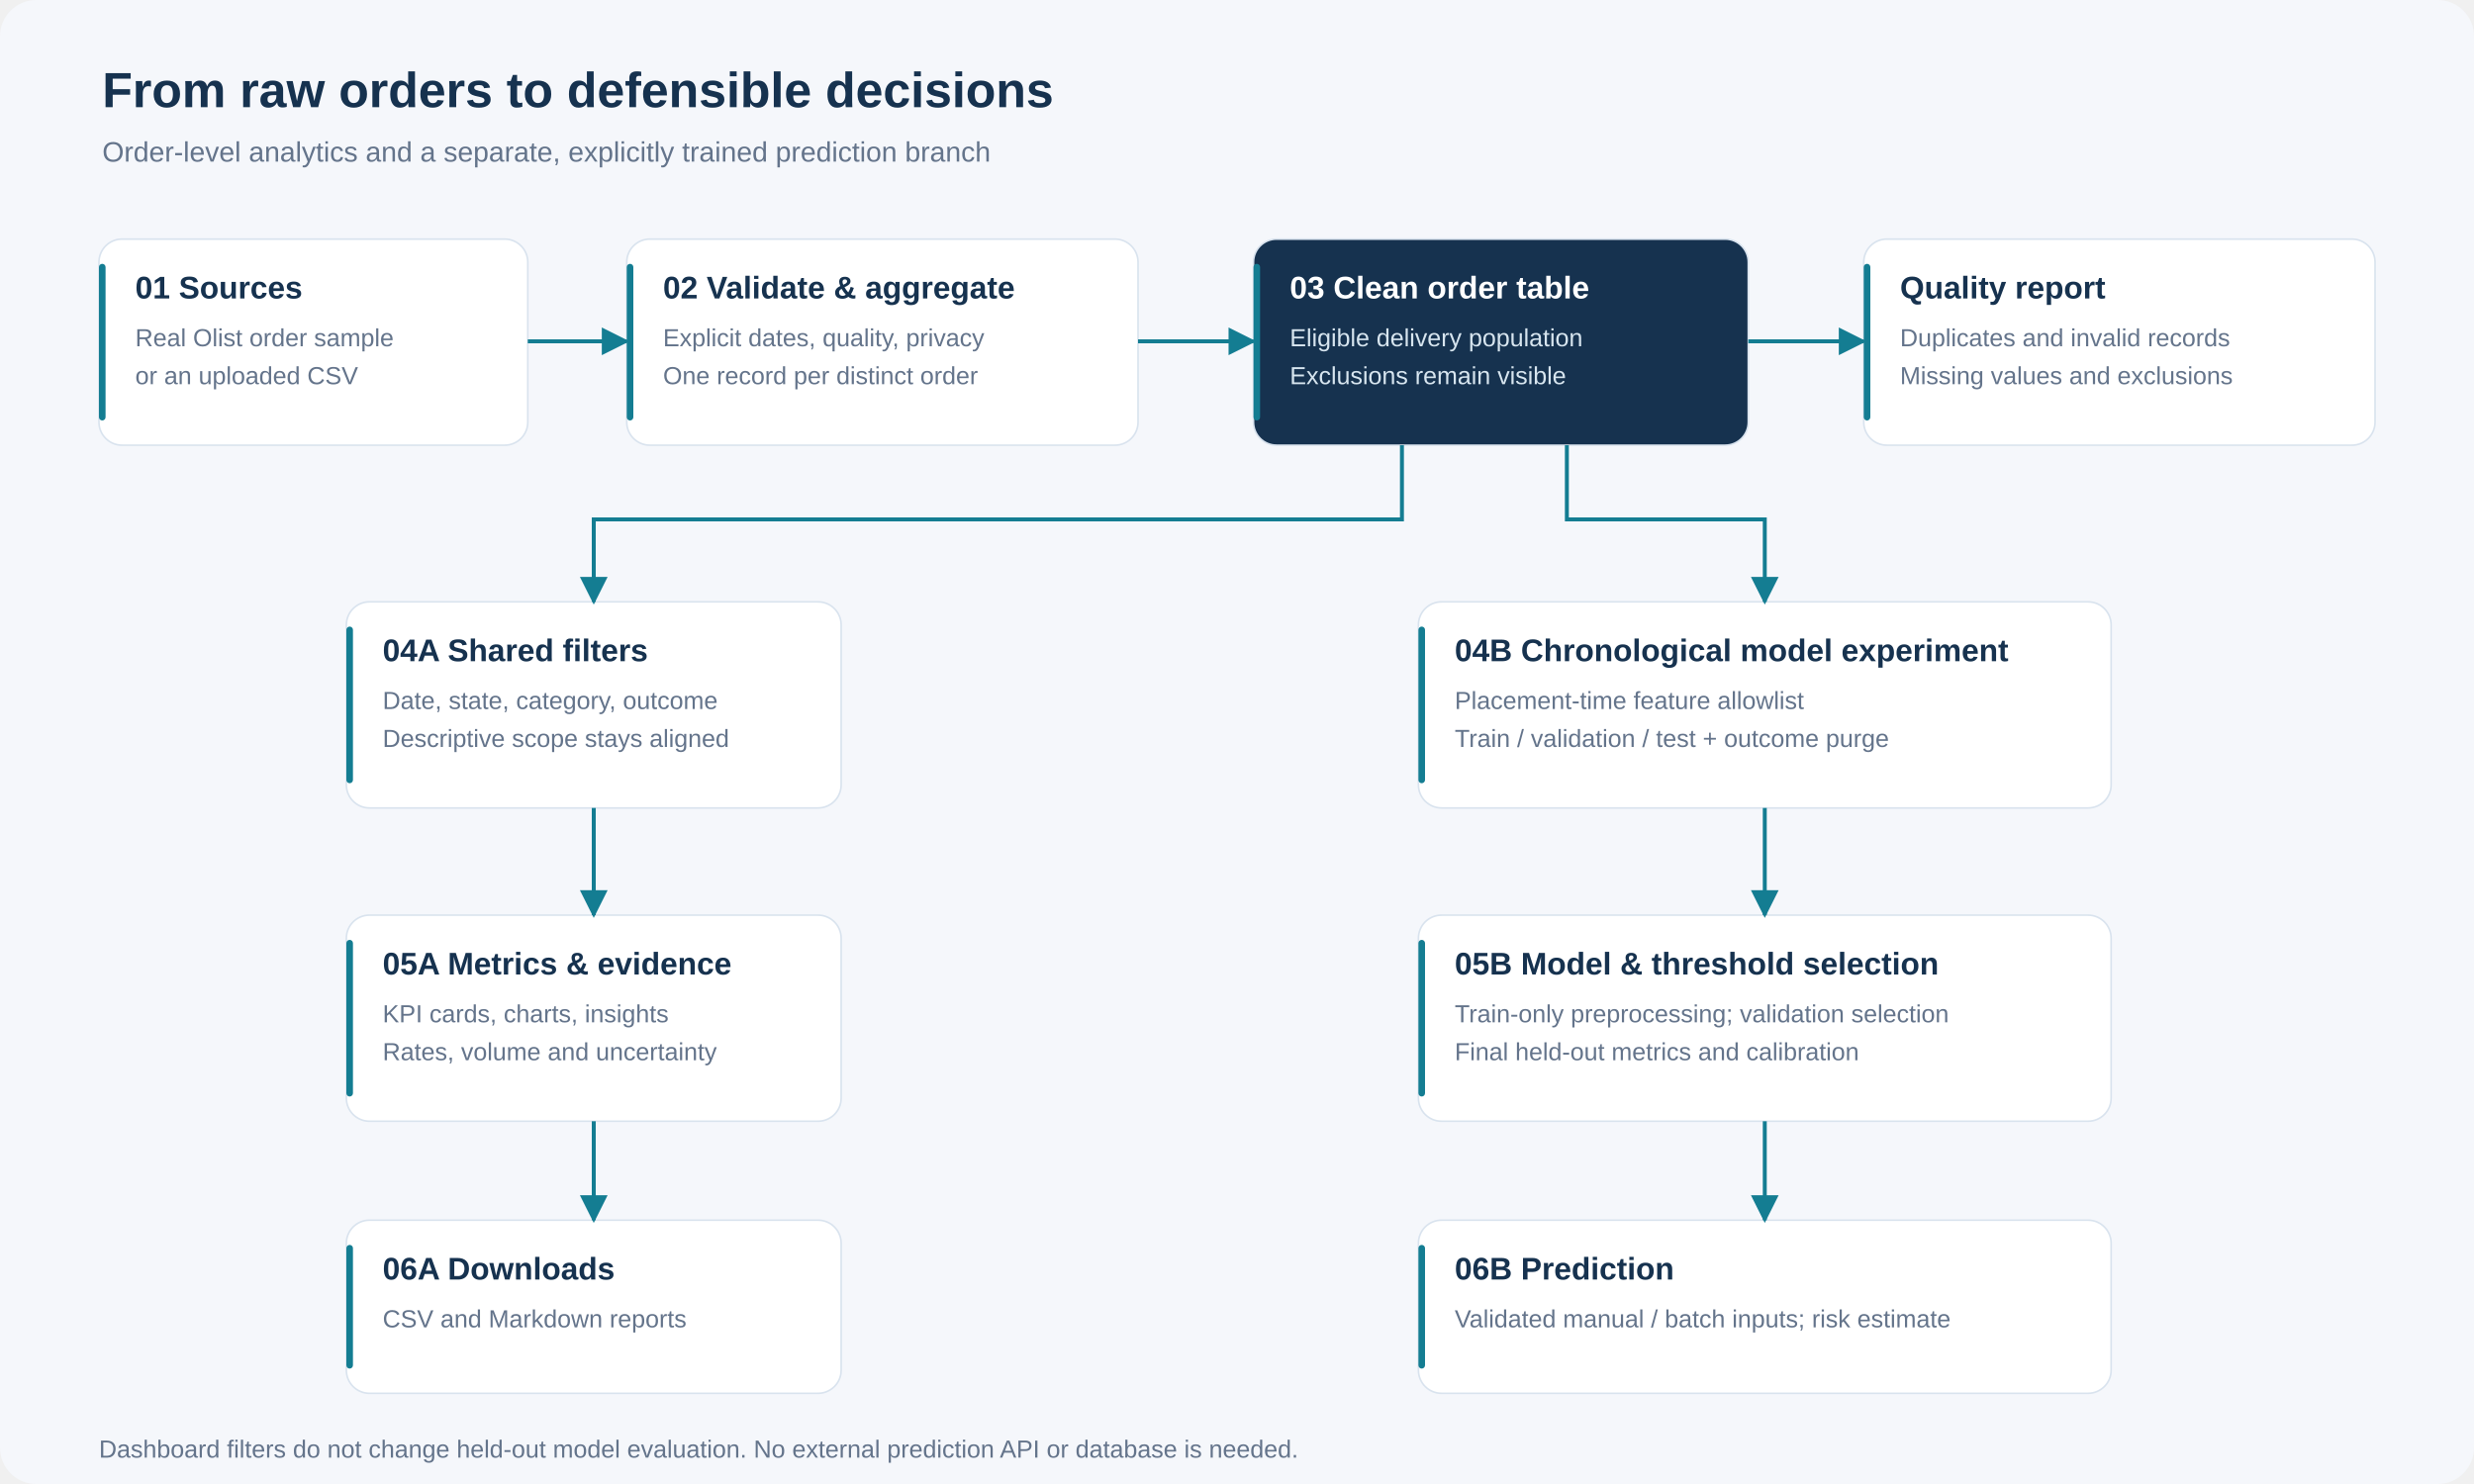
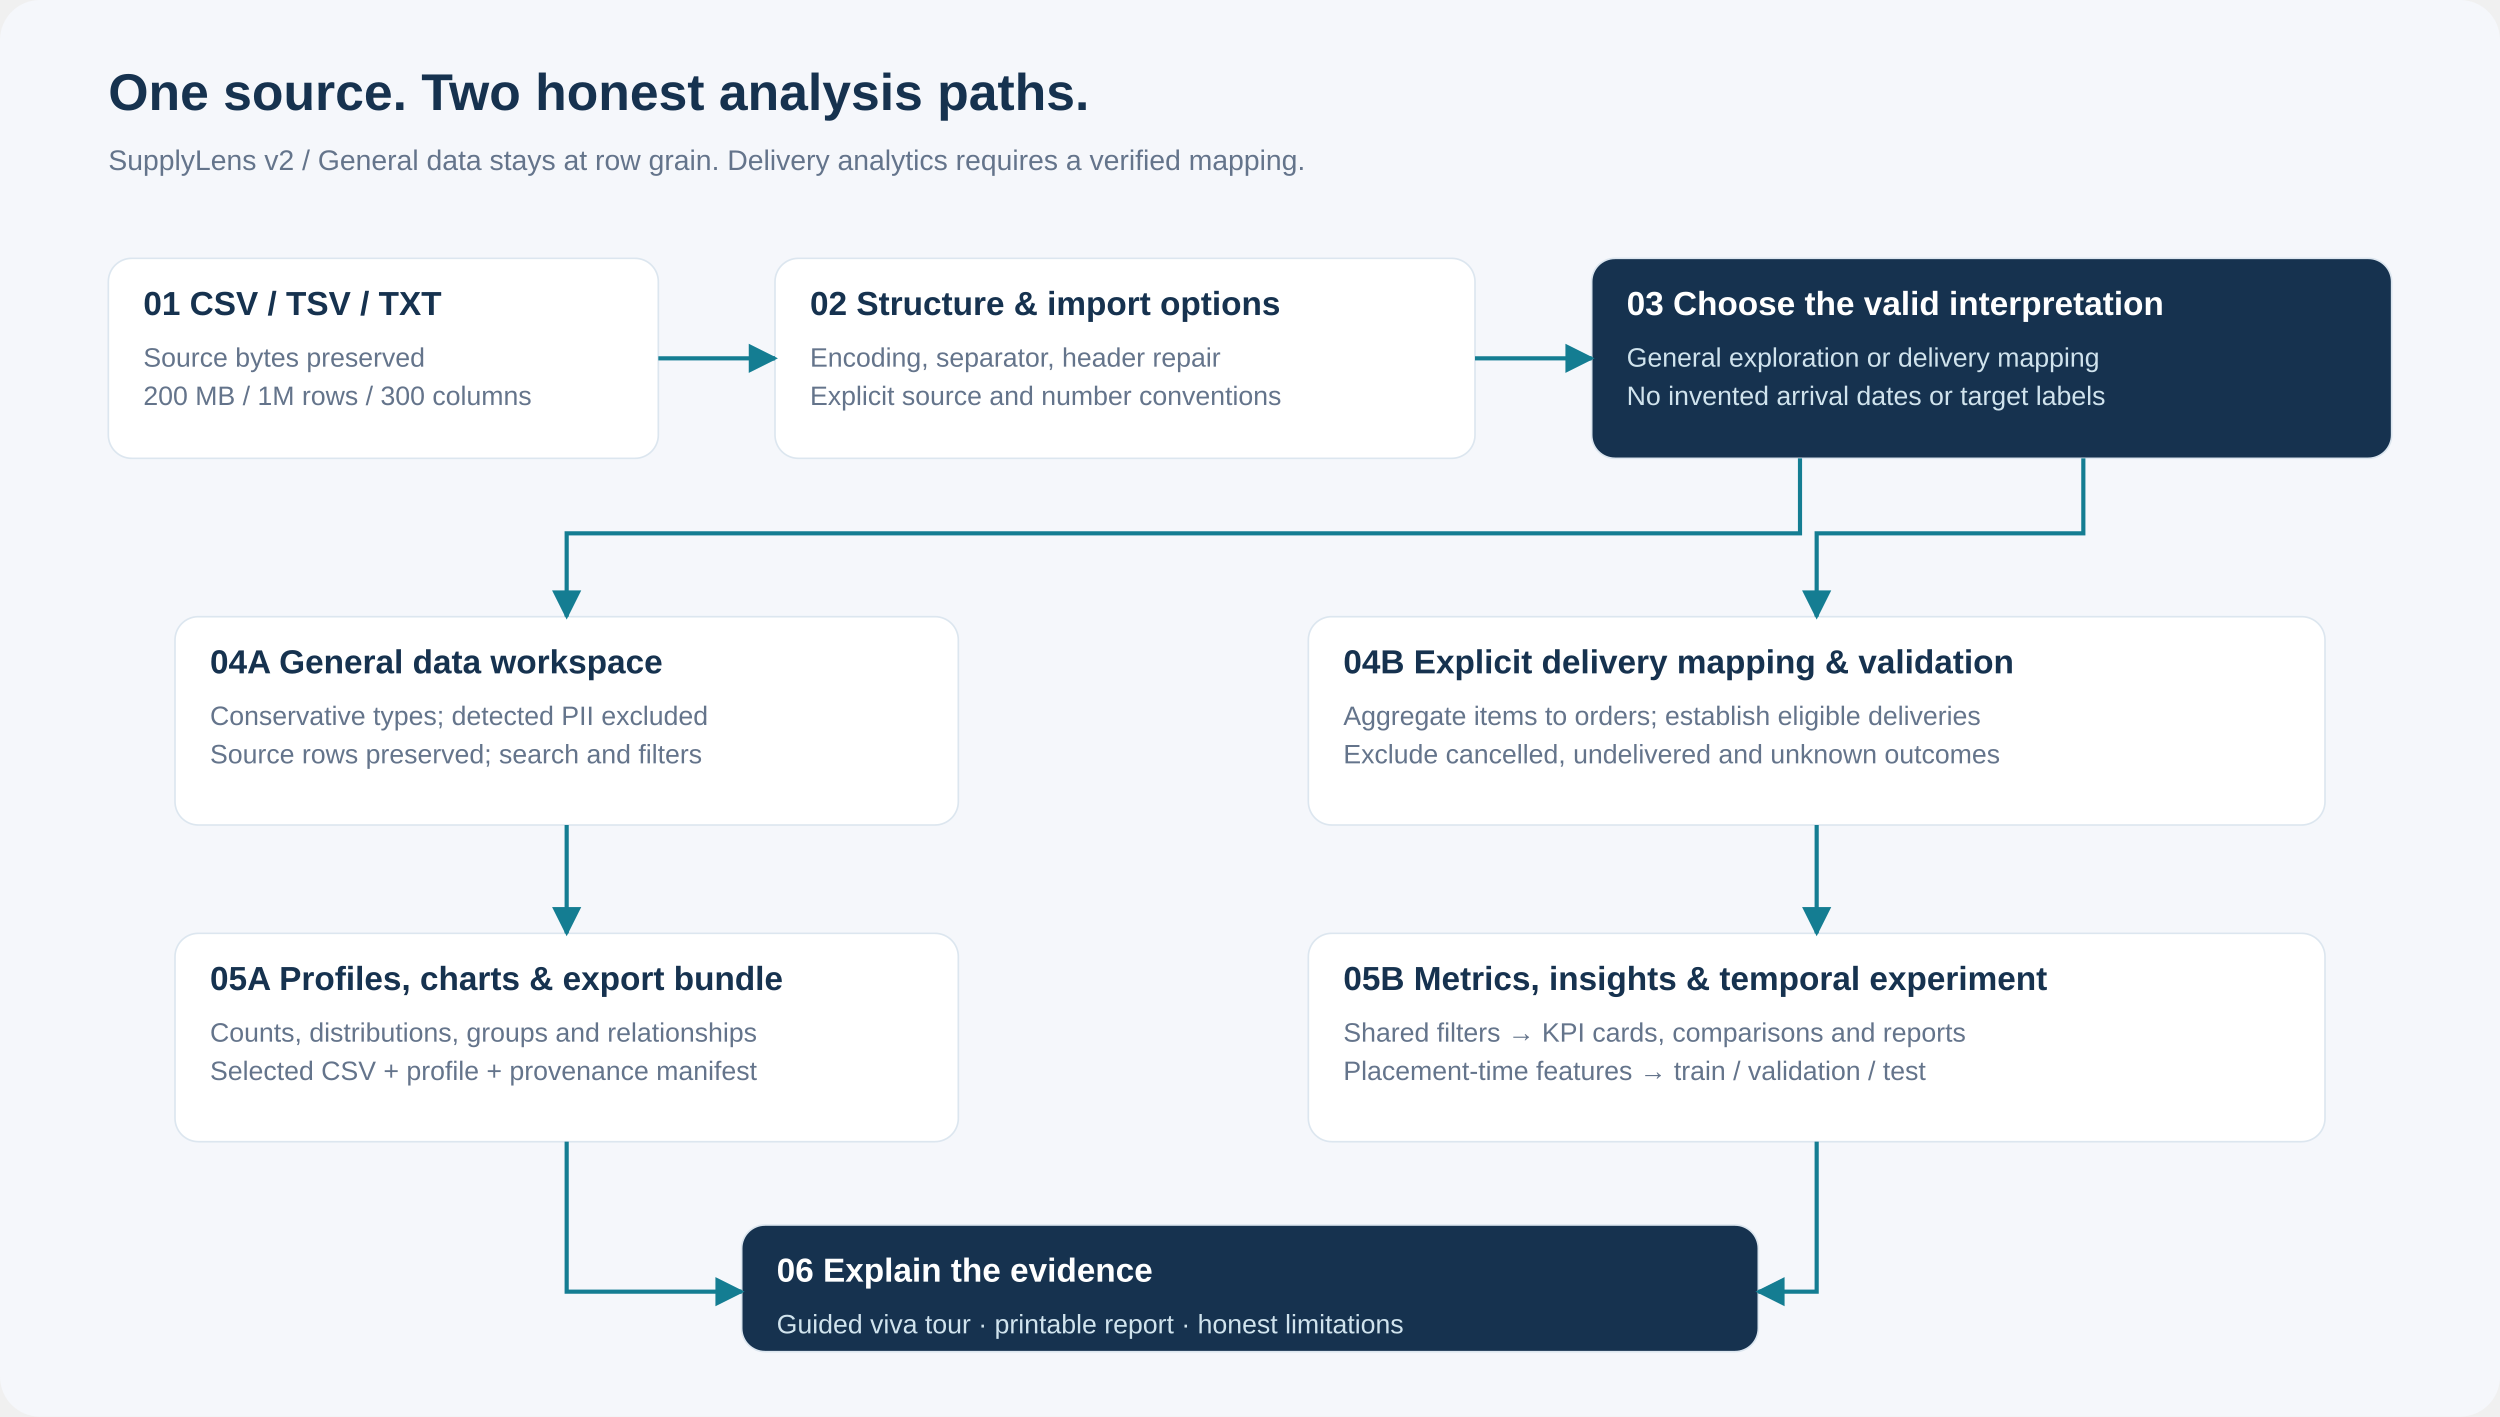
- <svg xmlns="http://www.w3.org/2000/svg" width="1500" height="900" viewBox="0 0 1500 900">
+ <svg xmlns="http://www.w3.org/2000/svg" width="1500" height="850" viewBox="0 0 1500 850">
  <defs>
-     <marker id="arrow" viewBox="0 0 10 10" refX="9" refY="5" markerWidth="7" markerHeight="7" orient="auto-start-reverse">
+     <marker id="a" viewBox="0 0 10 10" refX="9" refY="5" markerWidth="7" markerHeight="7" orient="auto">
      <path d="M0 0L10 5L0 10Z" fill="#147D92" />
    </marker>
  </defs>
-   <rect width="1500" height="900" rx="22" fill="#F5F7FB" />
-   <text x="62" y="65" font-family="Arial,sans-serif" font-size="30" font-weight="700" fill="#16324F">From raw orders to defensible decisions</text>
-   <text x="62" y="98" font-family="Arial,sans-serif" font-size="17" fill="#64748B">Order-level analytics and a separate, explicitly trained prediction branch</text>
-   <rect x="60" y="145" width="260" height="125" rx="14" fill="white" stroke="#D9E3EE" />
-   <rect x="60" y="160" width="4" height="95" rx="2" fill="#147D92" />
-   <text x="82" y="181" font-family="Arial,sans-serif" font-size="19" font-weight="700" fill="#16324F">01  Sources</text>
-   <text x="82" y="210" font-family="Arial,sans-serif" font-size="15" fill="#64748B">Real Olist order sample</text>
-   <text x="82" y="233" font-family="Arial,sans-serif" font-size="15" fill="#64748B">or an uploaded CSV</text>
-   <rect x="380" y="145" width="310" height="125" rx="14" fill="white" stroke="#D9E3EE" />
-   <rect x="380" y="160" width="4" height="95" rx="2" fill="#147D92" />
-   <text x="402" y="181" font-family="Arial,sans-serif" font-size="19" font-weight="700" fill="#16324F">02  Validate &amp; aggregate</text>
-   <text x="402" y="210" font-family="Arial,sans-serif" font-size="15" fill="#64748B">Explicit dates, quality, privacy</text>
-   <text x="402" y="233" font-family="Arial,sans-serif" font-size="15" fill="#64748B">One record per distinct order</text>
-   <rect x="760" y="145" width="300" height="125" rx="14" fill="#16324F" stroke="#D9E3EE" />
-   <rect x="760" y="160" width="4" height="95" rx="2" fill="#147D92" />
-   <text x="782" y="181" font-family="Arial,sans-serif" font-size="19" font-weight="700" fill="white">03  Clean order table</text>
-   <text x="782" y="210" font-family="Arial,sans-serif" font-size="15" fill="#D7E5EF">Eligible delivery population</text>
-   <text x="782" y="233" font-family="Arial,sans-serif" font-size="15" fill="#D7E5EF">Exclusions remain visible</text>
-   <rect x="1130" y="145" width="310" height="125" rx="14" fill="white" stroke="#D9E3EE" />
-   <rect x="1130" y="160" width="4" height="95" rx="2" fill="#147D92" />
-   <text x="1152" y="181" font-family="Arial,sans-serif" font-size="19" font-weight="700" fill="#16324F">Quality report</text>
-   <text x="1152" y="210" font-family="Arial,sans-serif" font-size="15" fill="#64748B">Duplicates and invalid records</text>
-   <text x="1152" y="233" font-family="Arial,sans-serif" font-size="15" fill="#64748B">Missing values and exclusions</text>
-   <path d="M320 207H380" fill="none" stroke="#147D92" stroke-width="2.4" marker-end="url(#arrow)" />
-   <path d="M690 207H760" fill="none" stroke="#147D92" stroke-width="2.4" marker-end="url(#arrow)" />
-   <path d="M1060 207H1130" fill="none" stroke="#147D92" stroke-width="2.4" marker-end="url(#arrow)" />
-   <rect x="210" y="365" width="300" height="125" rx="14" fill="white" stroke="#D9E3EE" />
-   <rect x="210" y="380" width="4" height="95" rx="2" fill="#147D92" />
-   <text x="232" y="401" font-family="Arial,sans-serif" font-size="19" font-weight="700" fill="#16324F">04A  Shared filters</text>
-   <text x="232" y="430" font-family="Arial,sans-serif" font-size="15" fill="#64748B">Date, state, category, outcome</text>
-   <text x="232" y="453" font-family="Arial,sans-serif" font-size="15" fill="#64748B">Descriptive scope stays aligned</text>
-   <rect x="210" y="555" width="300" height="125" rx="14" fill="white" stroke="#D9E3EE" />
-   <rect x="210" y="570" width="4" height="95" rx="2" fill="#147D92" />
-   <text x="232" y="591" font-family="Arial,sans-serif" font-size="19" font-weight="700" fill="#16324F">05A  Metrics &amp; evidence</text>
-   <text x="232" y="620" font-family="Arial,sans-serif" font-size="15" fill="#64748B">KPI cards, charts, insights</text>
-   <text x="232" y="643" font-family="Arial,sans-serif" font-size="15" fill="#64748B">Rates, volume and uncertainty</text>
-   <rect x="210" y="740" width="300" height="105" rx="14" fill="white" stroke="#D9E3EE" />
-   <rect x="210" y="755" width="4" height="75" rx="2" fill="#147D92" />
-   <text x="232" y="776" font-family="Arial,sans-serif" font-size="19" font-weight="700" fill="#16324F">06A  Downloads</text>
-   <text x="232" y="805" font-family="Arial,sans-serif" font-size="15" fill="#64748B">CSV and Markdown reports</text>
-   <path d="M850 270V315H360V365" fill="none" stroke="#147D92" stroke-width="2.4" marker-end="url(#arrow)" />
-   <path d="M360 490V555" fill="none" stroke="#147D92" stroke-width="2.4" marker-end="url(#arrow)" />
-   <path d="M360 680V740" fill="none" stroke="#147D92" stroke-width="2.4" marker-end="url(#arrow)" />
-   <rect x="860" y="365" width="420" height="125" rx="14" fill="white" stroke="#D9E3EE" />
-   <rect x="860" y="380" width="4" height="95" rx="2" fill="#147D92" />
-   <text x="882" y="401" font-family="Arial,sans-serif" font-size="19" font-weight="700" fill="#16324F">04B  Chronological model experiment</text>
-   <text x="882" y="430" font-family="Arial,sans-serif" font-size="15" fill="#64748B">Placement-time feature allowlist</text>
-   <text x="882" y="453" font-family="Arial,sans-serif" font-size="15" fill="#64748B">Train / validation / test + outcome purge</text>
-   <rect x="860" y="555" width="420" height="125" rx="14" fill="white" stroke="#D9E3EE" />
-   <rect x="860" y="570" width="4" height="95" rx="2" fill="#147D92" />
-   <text x="882" y="591" font-family="Arial,sans-serif" font-size="19" font-weight="700" fill="#16324F">05B  Model &amp; threshold selection</text>
-   <text x="882" y="620" font-family="Arial,sans-serif" font-size="15" fill="#64748B">Train-only preprocessing; validation selection</text>
-   <text x="882" y="643" font-family="Arial,sans-serif" font-size="15" fill="#64748B">Final held-out metrics and calibration</text>
-   <rect x="860" y="740" width="420" height="105" rx="14" fill="white" stroke="#D9E3EE" />
-   <rect x="860" y="755" width="4" height="75" rx="2" fill="#147D92" />
-   <text x="882" y="776" font-family="Arial,sans-serif" font-size="19" font-weight="700" fill="#16324F">06B  Prediction</text>
-   <text x="882" y="805" font-family="Arial,sans-serif" font-size="15" fill="#64748B">Validated manual / batch inputs; risk estimate</text>
-   <path d="M950 270V315H1070V365" fill="none" stroke="#147D92" stroke-width="2.4" marker-end="url(#arrow)" />
-   <path d="M1070 490V555" fill="none" stroke="#147D92" stroke-width="2.4" marker-end="url(#arrow)" />
-   <path d="M1070 680V740" fill="none" stroke="#147D92" stroke-width="2.4" marker-end="url(#arrow)" />
-   <text x="60" y="884" font-family="Arial,sans-serif" font-size="15" fill="#64748B">Dashboard filters do not change held-out model evaluation. No external prediction API or database is needed.</text>
+   <rect width="1500" height="850" rx="24" fill="#F5F7FB" />
+   <text x="65" y="66" font-family="Arial" font-size="31" font-weight="700" fill="#16324F">One source. Two honest analysis paths.</text>
+   <text x="65" y="102" font-family="Arial" font-size="17" fill="#64748B">SupplyLens v2 / General data stays at row grain. Delivery analytics requires a verified mapping.</text>
+   <rect x="65" y="155" width="330" height="120" rx="14" fill="white" stroke="#DCE6EF" />
+   <text x="86" y="189" font-family="Arial" font-size="20" font-weight="700" fill="#16324F">01  CSV / TSV / TXT</text>
+   <text x="86" y="220" font-family="Arial" font-size="16" fill="#64748B">Source bytes preserved</text>
+   <text x="86" y="243" font-family="Arial" font-size="16" fill="#64748B">200 MB / 1M rows / 300 columns</text>
+   <rect x="465" y="155" width="420" height="120" rx="14" fill="white" stroke="#DCE6EF" />
+   <text x="486" y="189" font-family="Arial" font-size="20" font-weight="700" fill="#16324F">02  Structure &amp; import options</text>
+   <text x="486" y="220" font-family="Arial" font-size="16" fill="#64748B">Encoding, separator, header repair</text>
+   <text x="486" y="243" font-family="Arial" font-size="16" fill="#64748B">Explicit source and number conventions</text>
+   <rect x="955" y="155" width="480" height="120" rx="14" fill="#16324F" stroke="#DCE6EF" />
+   <text x="976" y="189" font-family="Arial" font-size="20" font-weight="700" fill="white">03  Choose the valid interpretation</text>
+   <text x="976" y="220" font-family="Arial" font-size="16" fill="#D0E3ED">General exploration or delivery mapping</text>
+   <text x="976" y="243" font-family="Arial" font-size="16" fill="#D0E3ED">No invented arrival dates or target labels</text>
+   <path d="M395 215H465" fill="none" stroke="#147D92" stroke-width="2.5" marker-end="url(#a)" />
+   <path d="M885 215H955" fill="none" stroke="#147D92" stroke-width="2.5" marker-end="url(#a)" />
+   <rect x="105" y="370" width="470" height="125" rx="14" fill="white" stroke="#DCE6EF" />
+   <text x="126" y="404" font-family="Arial" font-size="20" font-weight="700" fill="#16324F">04A  General data workspace</text>
+   <text x="126" y="435" font-family="Arial" font-size="16" fill="#64748B">Conservative types; detected PII excluded</text>
+   <text x="126" y="458" font-family="Arial" font-size="16" fill="#64748B">Source rows preserved; search and filters</text>
+   <rect x="105" y="560" width="470" height="125" rx="14" fill="white" stroke="#DCE6EF" />
+   <text x="126" y="594" font-family="Arial" font-size="20" font-weight="700" fill="#16324F">05A  Profiles, charts &amp; export bundle</text>
+   <text x="126" y="625" font-family="Arial" font-size="16" fill="#64748B">Counts, distributions, groups and relationships</text>
+   <text x="126" y="648" font-family="Arial" font-size="16" fill="#64748B">Selected CSV + profile + provenance manifest</text>
+   <path d="M1080 275V320H340V370" fill="none" stroke="#147D92" stroke-width="2.5" marker-end="url(#a)" />
+   <path d="M340 495V560" fill="none" stroke="#147D92" stroke-width="2.5" marker-end="url(#a)" />
+   <rect x="785" y="370" width="610" height="125" rx="14" fill="white" stroke="#DCE6EF" />
+   <text x="806" y="404" font-family="Arial" font-size="20" font-weight="700" fill="#16324F">04B  Explicit delivery mapping &amp; validation</text>
+   <text x="806" y="435" font-family="Arial" font-size="16" fill="#64748B">Aggregate items to orders; establish eligible deliveries</text>
+   <text x="806" y="458" font-family="Arial" font-size="16" fill="#64748B">Exclude cancelled, undelivered and unknown outcomes</text>
+   <rect x="785" y="560" width="610" height="125" rx="14" fill="white" stroke="#DCE6EF" />
+   <text x="806" y="594" font-family="Arial" font-size="20" font-weight="700" fill="#16324F">05B  Metrics, insights &amp; temporal experiment</text>
+   <text x="806" y="625" font-family="Arial" font-size="16" fill="#64748B">Shared filters → KPI cards, comparisons and reports</text>
+   <text x="806" y="648" font-family="Arial" font-size="16" fill="#64748B">Placement-time features → train / validation / test</text>
+   <path d="M1250 275V320H1090V370" fill="none" stroke="#147D92" stroke-width="2.5" marker-end="url(#a)" />
+   <path d="M1090 495V560" fill="none" stroke="#147D92" stroke-width="2.5" marker-end="url(#a)" />
+   <rect x="445" y="735" width="610" height="76" rx="14" fill="#16324F" stroke="#DCE6EF" />
+   <text x="466" y="769" font-family="Arial" font-size="20" font-weight="700" fill="white">06  Explain the evidence</text>
+   <text x="466" y="800" font-family="Arial" font-size="16" fill="#D0E3ED">Guided viva tour · printable report · honest limitations</text>
+   <path d="M340 685V775H445" fill="none" stroke="#147D92" stroke-width="2.5" marker-end="url(#a)" />
+   <path d="M1090 685V775H1055" fill="none" stroke="#147D92" stroke-width="2.5" marker-end="url(#a)" />
</svg>
